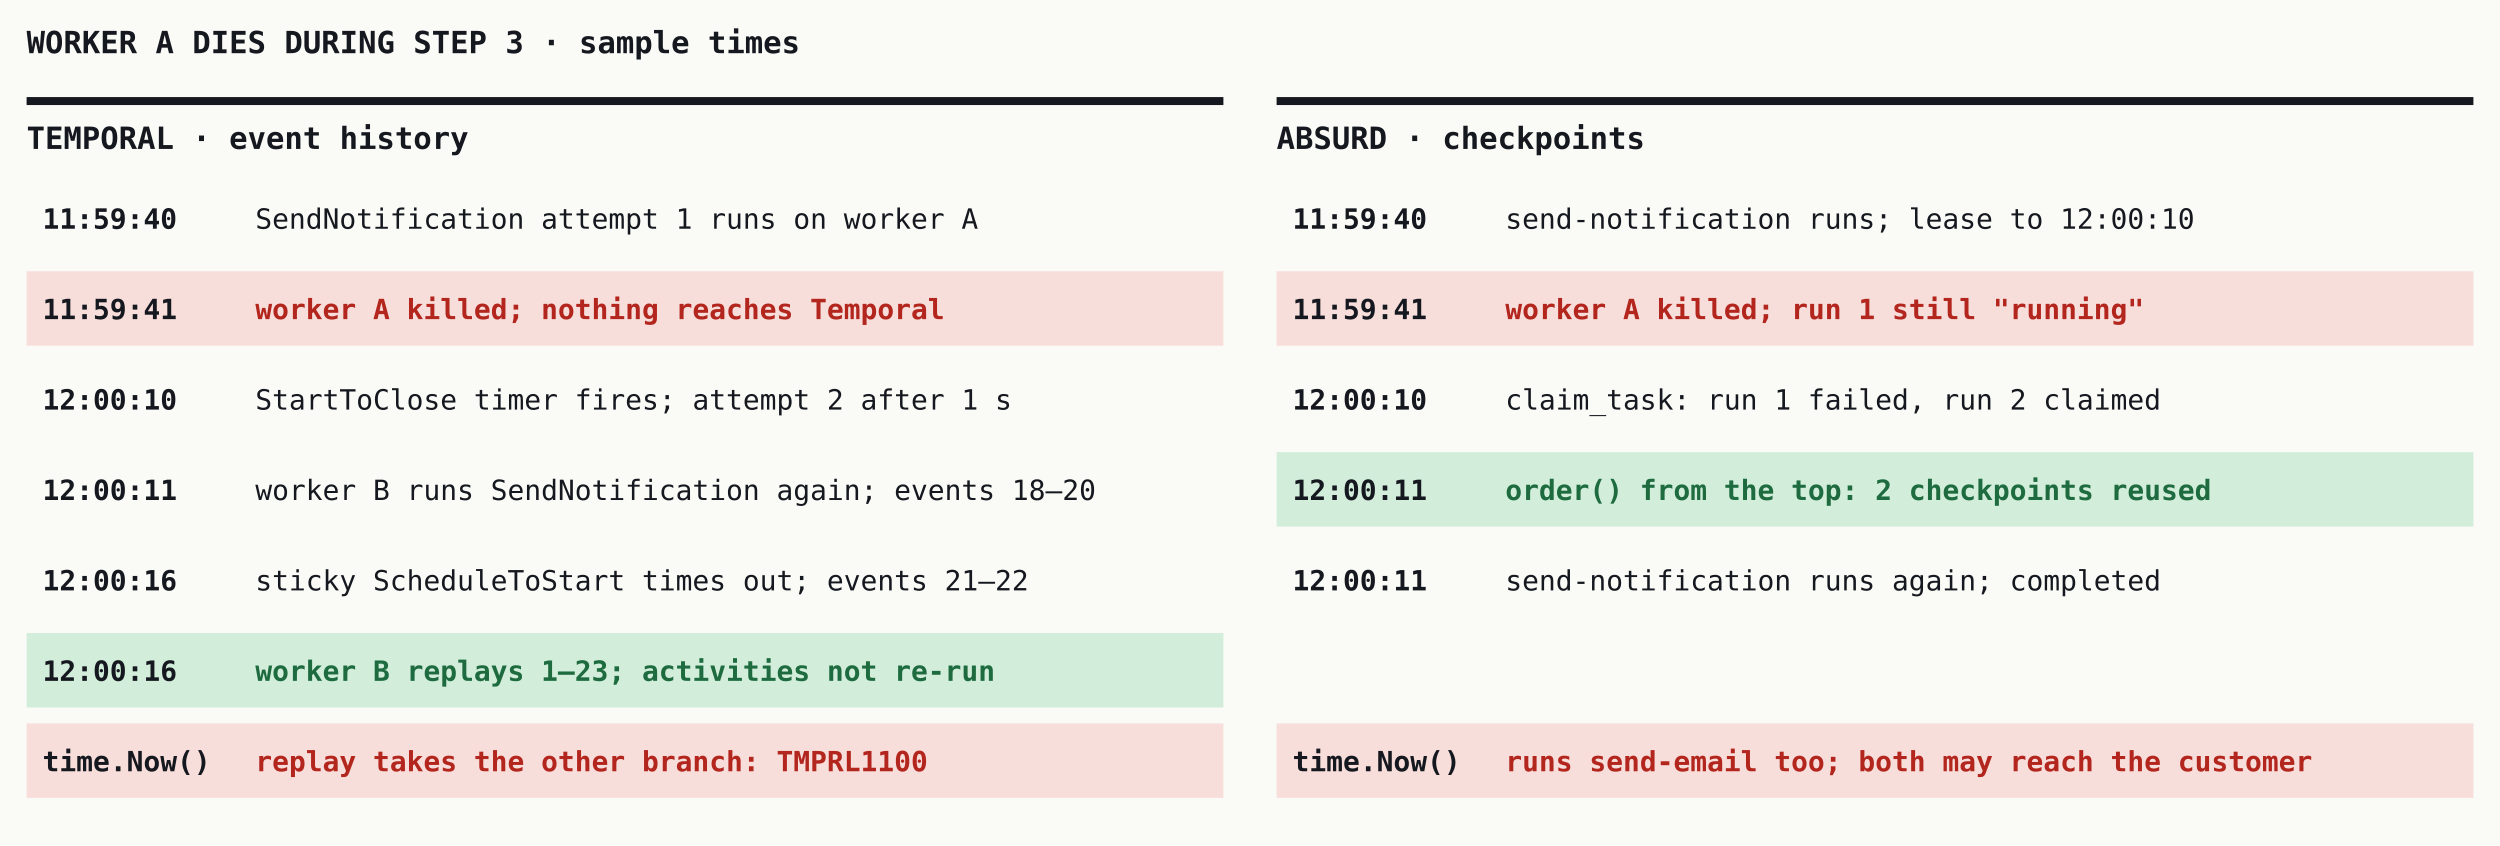
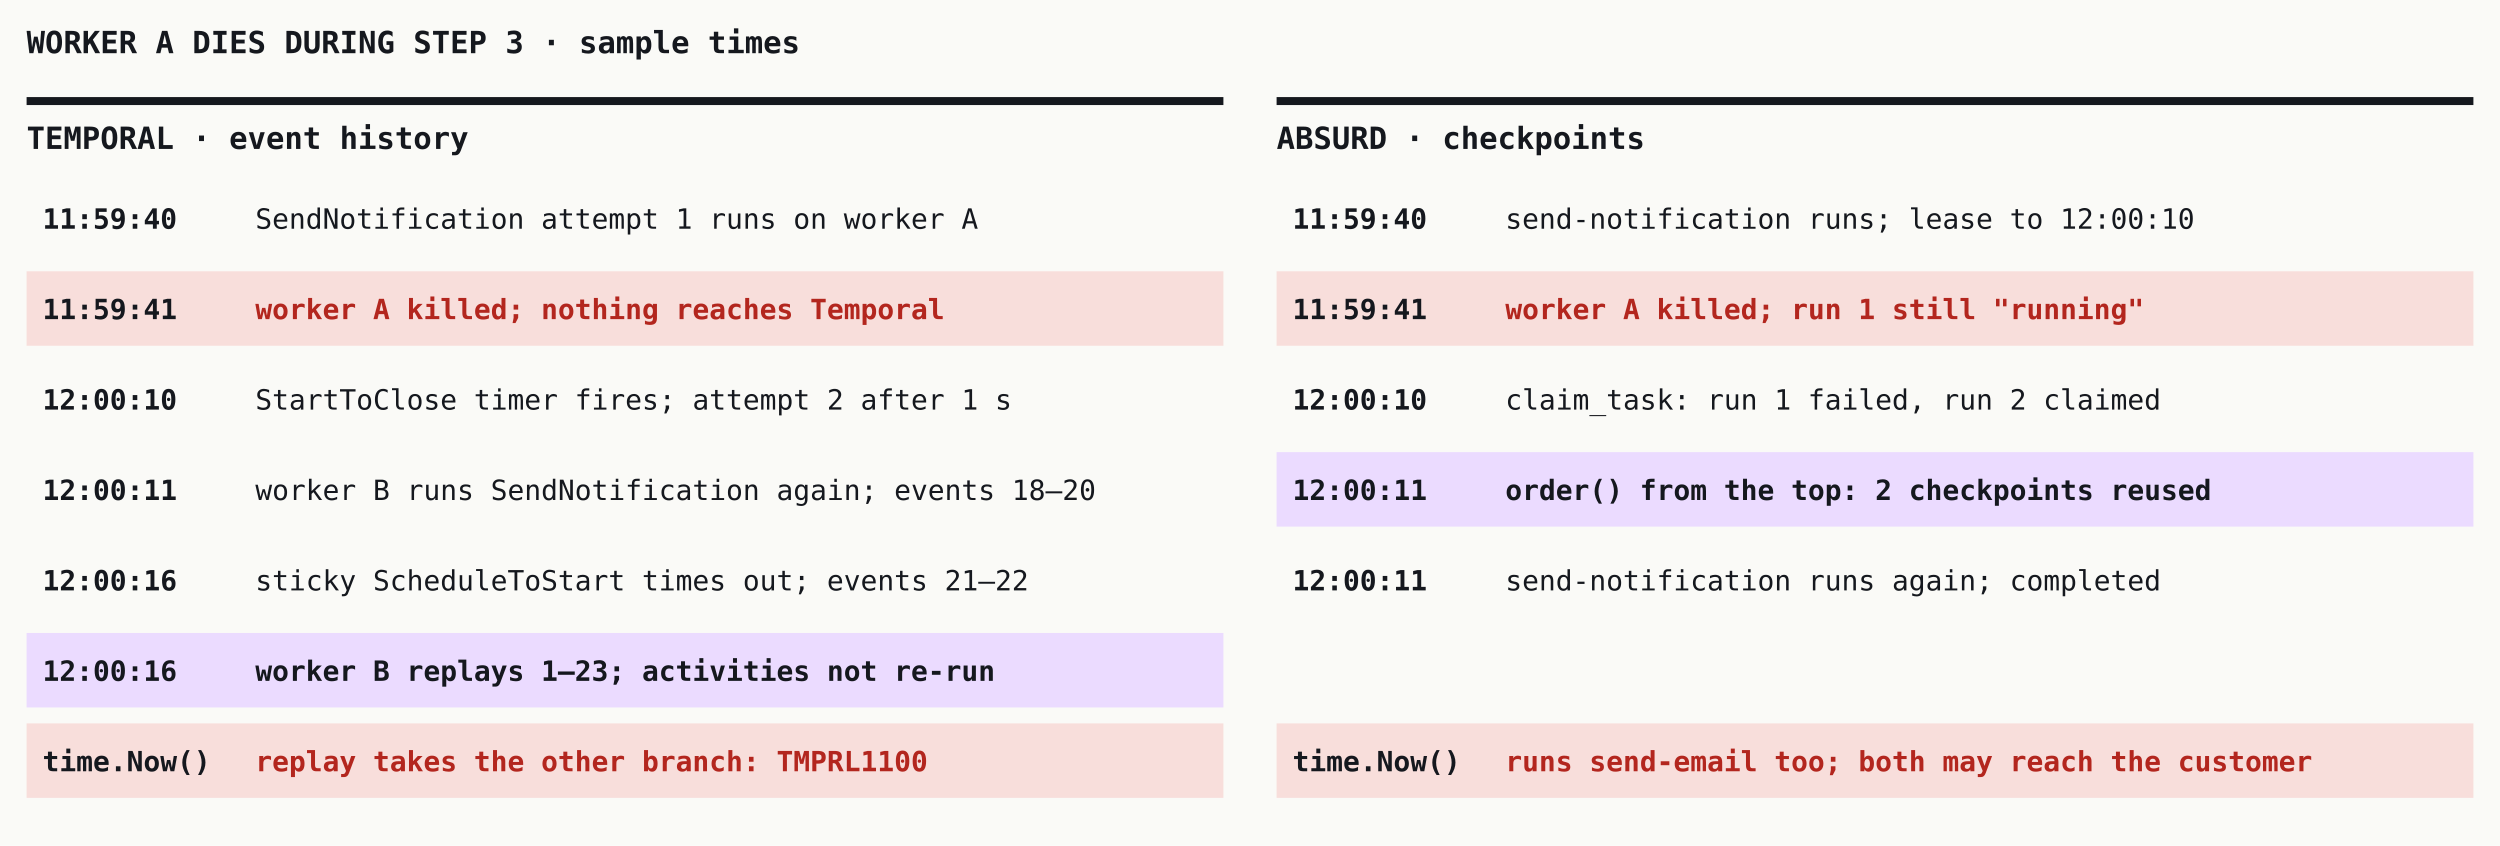
<svg xmlns="http://www.w3.org/2000/svg" viewBox="0 0 940 318" font-family="JetBrains Mono,ui-monospace,SFMono-Regular,Menlo,monospace">
  <defs>
    <marker id="a" viewBox="0 0 8 8" refX="7" refY="4" markerWidth="7" markerHeight="7" orient="auto-start-reverse">
      <path d="M0,0 L8,4 L0,8 z" fill="#15181e" />
    </marker>
  </defs>
  <rect width="940" height="318" fill="#fafaf7" />
  <text x="10" y="20" font-size="11.5" fill="#15181e" font-weight="800" text-anchor="start">WORKER A DIES DURING STEP 3 · sample times</text>
  <line x1="10" x2="460" y1="38" y2="38" stroke="#15181e" stroke-width="3" />
  <text x="10" y="56" font-size="11.5" fill="#15181e" font-weight="800" text-anchor="start">TEMPORAL · event history</text>
  <text x="16" y="86" font-size="10.5" fill="#15181e" font-weight="700" text-anchor="start">11:59:40</text>
  <text x="96" y="86" font-size="10.5" fill="#15181e" font-weight="400" text-anchor="start">SendNotification attempt 1 runs on worker A</text>
  <rect x="10" y="102" width="450" height="28" fill="#f8dedb" />
  <text x="16" y="120" font-size="10.5" fill="#15181e" font-weight="700" text-anchor="start">11:59:41</text>
  <text x="96" y="120" font-size="10.5" fill="#b3261e" font-weight="700" text-anchor="start">worker A killed; nothing reaches Temporal</text>
  <text x="16" y="154" font-size="10.5" fill="#15181e" font-weight="700" text-anchor="start">12:00:10</text>
  <text x="96" y="154" font-size="10.5" fill="#15181e" font-weight="400" text-anchor="start">StartToClose timer fires; attempt 2 after 1 s</text>
  <text x="16" y="188" font-size="10.5" fill="#15181e" font-weight="700" text-anchor="start">12:00:11</text>
  <text x="96" y="188" font-size="10.5" fill="#15181e" font-weight="400" text-anchor="start">worker B runs SendNotification again; events 18–20</text>
  <text x="16" y="222" font-size="10.5" fill="#15181e" font-weight="700" text-anchor="start">12:00:16</text>
  <text x="96" y="222" font-size="10.5" fill="#15181e" font-weight="400" text-anchor="start">sticky ScheduleToStart times out; events 21–22</text>
-   <rect x="10" y="238" width="450" height="28" fill="#d2eedb" />
+   <rect x="10" y="238" width="450" height="28" fill="#ebdbff" />
  <text x="16" y="256" font-size="10.5" fill="#15181e" font-weight="700" text-anchor="start">12:00:16</text>
-   <text x="96" y="256" font-size="10.5" fill="#1d6b3e" font-weight="700" text-anchor="start">worker B replays 1–23; activities not re-run</text>
+   <text x="96" y="256" font-size="10.5" fill="#15181e" font-weight="700" text-anchor="start">worker B replays 1–23; activities not re-run</text>
  <rect x="10" y="272" width="450" height="28" fill="#f8dedb" />
  <text x="16" y="290" font-size="10.5" fill="#15181e" font-weight="700" text-anchor="start">time.Now()</text>
  <text x="96" y="290" font-size="10.5" fill="#b3261e" font-weight="700" text-anchor="start">replay takes the other branch: TMPRL1100</text>
  <line x1="480" x2="930" y1="38" y2="38" stroke="#15181e" stroke-width="3" />
  <text x="480" y="56" font-size="11.5" fill="#15181e" font-weight="800" text-anchor="start">ABSURD · checkpoints</text>
  <text x="486" y="86" font-size="10.5" fill="#15181e" font-weight="700" text-anchor="start">11:59:40</text>
  <text x="566" y="86" font-size="10.5" fill="#15181e" font-weight="400" text-anchor="start">send-notification runs; lease to 12:00:10</text>
  <rect x="480" y="102" width="450" height="28" fill="#f8dedb" />
  <text x="486" y="120" font-size="10.5" fill="#15181e" font-weight="700" text-anchor="start">11:59:41</text>
  <text x="566" y="120" font-size="10.5" fill="#b3261e" font-weight="700" text-anchor="start">worker A killed; run 1 still "running"</text>
  <text x="486" y="154" font-size="10.5" fill="#15181e" font-weight="700" text-anchor="start">12:00:10</text>
  <text x="566" y="154" font-size="10.5" fill="#15181e" font-weight="400" text-anchor="start">claim_task: run 1 failed, run 2 claimed</text>
-   <rect x="480" y="170" width="450" height="28" fill="#d2eedb" />
+   <rect x="480" y="170" width="450" height="28" fill="#ebdbff" />
  <text x="486" y="188" font-size="10.5" fill="#15181e" font-weight="700" text-anchor="start">12:00:11</text>
-   <text x="566" y="188" font-size="10.5" fill="#1d6b3e" font-weight="700" text-anchor="start">order() from the top: 2 checkpoints reused</text>
+   <text x="566" y="188" font-size="10.5" fill="#15181e" font-weight="700" text-anchor="start">order() from the top: 2 checkpoints reused</text>
  <text x="486" y="222" font-size="10.5" fill="#15181e" font-weight="700" text-anchor="start">12:00:11</text>
  <text x="566" y="222" font-size="10.5" fill="#15181e" font-weight="400" text-anchor="start">send-notification runs again; completed</text>
  <rect x="480" y="272" width="450" height="28" fill="#f8dedb" />
  <text x="486" y="290" font-size="10.5" fill="#15181e" font-weight="700" text-anchor="start">time.Now()</text>
  <text x="566" y="290" font-size="10.5" fill="#b3261e" font-weight="700" text-anchor="start">runs send-email too; both may reach the customer</text>
</svg>
